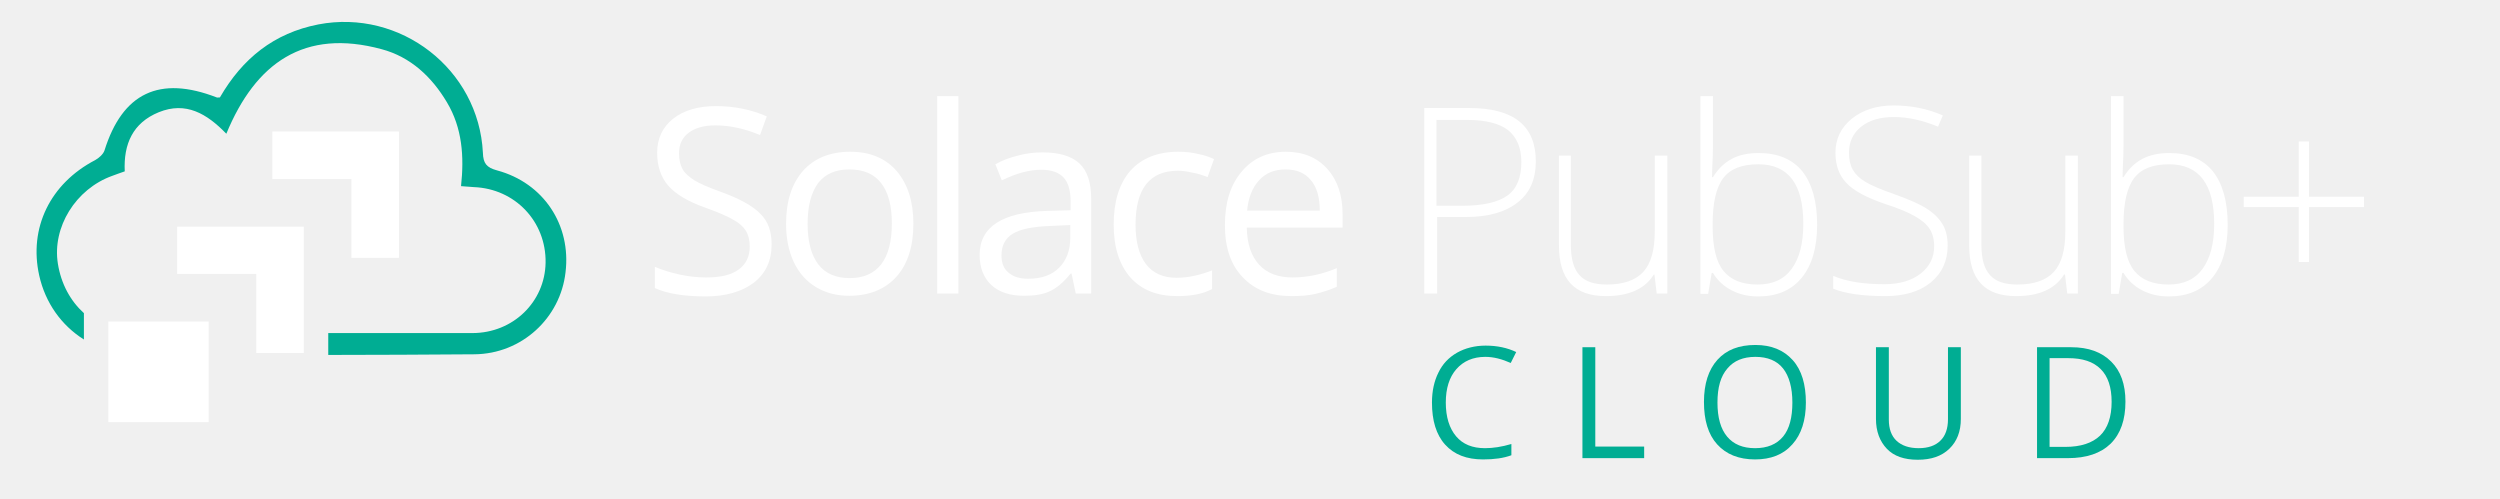
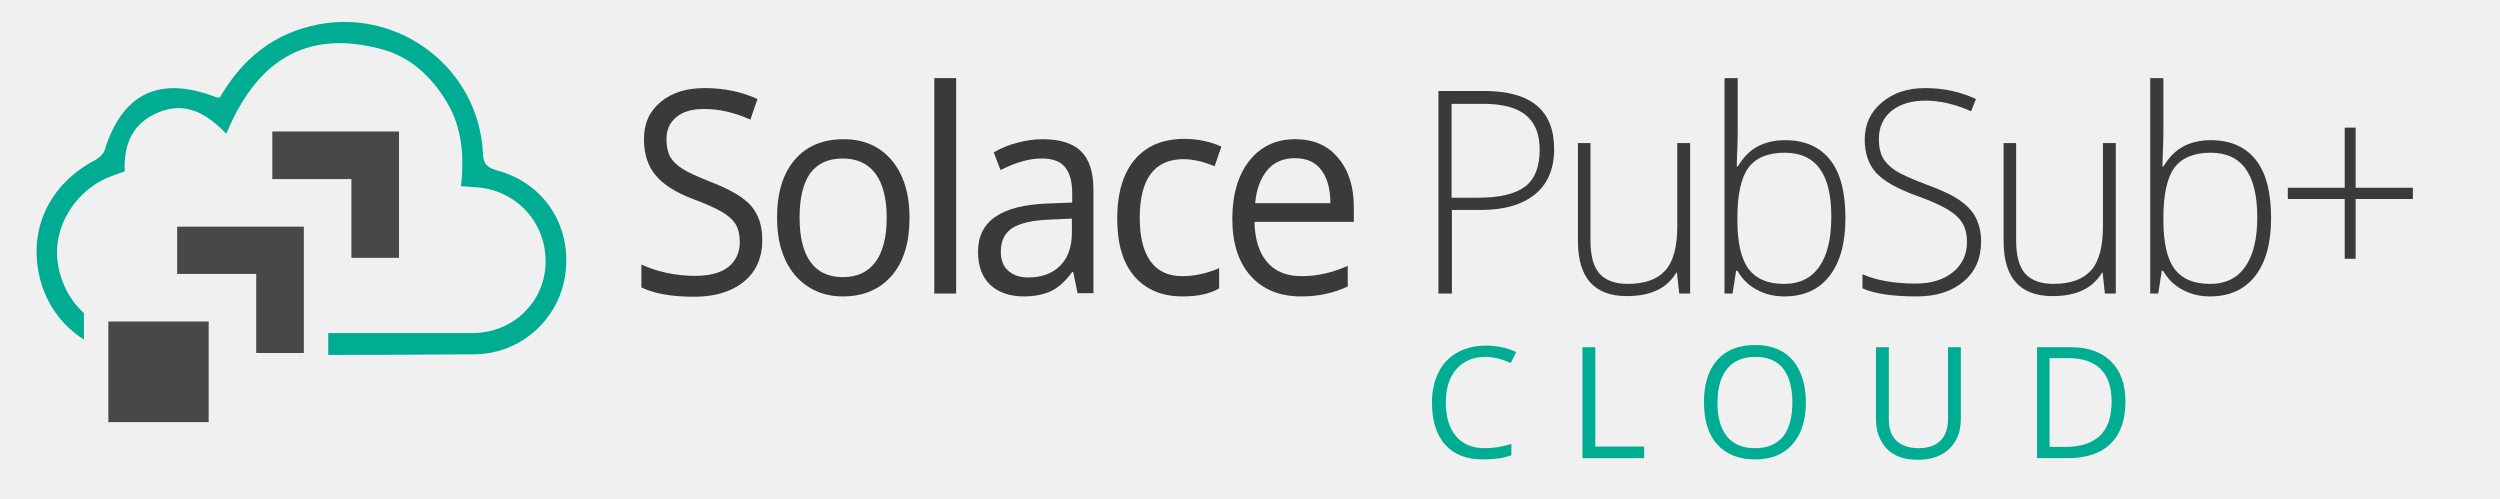
<svg xmlns="http://www.w3.org/2000/svg" viewBox="0 0 777.6 155.2" id="Layer_1" overflow="hidden">
+   <g>
+     <path d="M237.1 74.6C237.1 80.1 235.2 84.5 231.4 87.6 227.6 90.7 222.4 92.3 215.9 92.3 208.8 92.3 203.4 91.3 199.5 89.4L199.5 82.3C202 83.4 204.6 84.3 207.5 84.9 210.4 85.5 213.3 85.8 216.1 85.8 220.7 85.8 224.2 84.9 226.6 83 228.9 81.1 230.1 78.6 230.1 75.3 230.1 73.1 229.7 71.3 228.9 69.9 228.1 68.5 226.7 67.2 224.7 66 222.7 64.8 219.8 63.5 215.8 62 210.2 59.9 206.3 57.4 203.9 54.5 201.5 51.6 200.3 47.9 200.3 43.3 200.3 38.4 202 34.6 205.5 31.7 209 28.8 213.5 27.4 219.2 27.4 225.1 27.4 230.6 28.5 235.6 30.8L233.4 37.2C228.5 35 223.7 33.9 219 33.9 215.3 33.9 212.4 34.7 210.4 36.4 208.3 38.1 207.3 40.4 207.3 43.3 207.3 45.5 207.7 47.3 208.4 48.7 209.2 50.1 210.5 51.4 212.3 52.5 214.1 53.7 216.9 54.9 220.6 56.4 226.9 58.8 231.2 61.3 233.6 64 236 66.8 237.1 70.3 237.1 74.6Z" fill="#3A3A3A" />
+     <path d="M282.9 67.7C282.9 75.4 281.1 81.4 277.4 85.7 273.7 90 268.6 92.2 262.1 92.2 258.1 92.2 254.5 91.2 251.4 89.2 248.3 87.2 245.9 84.4 244.2 80.7 242.5 77 241.7 72.7 241.7 67.7 241.7 60 243.5 54 247.2 49.7 250.9 45.4 255.9 43.3 262.4 43.3 268.7 43.3 273.7 45.5 277.4 49.9 281 54.2 282.9 60.2 282.9 67.7ZM248.7 67.7C248.7 73.7 249.8 78.3 252.1 81.5 254.4 84.7 257.8 86.2 262.2 86.2 266.6 86.2 270 84.6 272.3 81.5 274.6 78.4 275.8 73.8 275.8 67.7 275.8 61.7 274.6 57.1 272.3 54 270 50.9 266.6 49.3 262.1 49.3 257.7 49.3 254.3 50.8 252 53.9 249.8 57 248.7 61.6 248.7 67.7Z" fill="#3A3A3A" />
+     <path d="M297.4 91.3 290.6 91.3 290.6 24.3 297.4 24.3 297.4 91.3Z" fill="#3A3A3A" />
+     <path d="M335.2 91.3 333.8 84.6 333.5 84.6C331.3 87.6 329 89.6 326.8 90.6 324.6 91.6 321.8 92.2 318.5 92.2 314.1 92.2 310.6 91 308 88.6 305.5 86.2 304.2 82.8 304.2 78.3 304.2 68.8 311.4 63.8 325.9 63.3L333.5 63 333.5 60.1C333.5 56.4 332.7 53.7 331.2 51.9 329.7 50.1 327.3 49.3 323.9 49.3 320.2 49.3 315.9 50.5 311.2 52.9L309.1 47.4C311.3 46.1 313.7 45.1 316.4 44.4 319 43.7 321.7 43.3 324.3 43.3 329.6 43.3 333.6 44.5 336.2 47 338.8 49.5 340.1 53.5 340.1 59L340.1 91.2 335.2 91.2ZM319.8 86.3C324 86.3 327.3 85.1 329.8 82.6 332.2 80.2 333.4 76.7 333.4 72.3L333.4 68 326.6 68.3C321.2 68.5 317.3 69.4 314.9 70.9 312.5 72.5 311.3 74.9 311.3 78.2 311.3 80.8 312 82.8 313.5 84.1 315.1 85.6 317.2 86.3 319.8 86.3Z" fill="#3A3A3A" />
+     <path d="M367.9 92.2C361.4 92.2 356.4 90.1 352.8 85.9 349.2 81.7 347.5 75.7 347.5 68 347.5 60.1 349.3 54 352.9 49.7 356.5 45.4 361.7 43.2 368.3 43.2 370.5 43.2 372.6 43.4 374.8 43.9 377 44.4 378.6 45 379.9 45.6L377.8 51.7C376.3 51.1 374.7 50.5 372.9 50.1 371.1 49.7 369.6 49.5 368.2 49.5 359.1 49.5 354.5 55.6 354.5 67.8 354.5 73.6 355.6 78.1 357.8 81.2 360 84.3 363.3 85.9 367.7 85.9 371.4 85.9 375.3 85.1 379.2 83.4L379.2 89.7C376.3 91.4 372.5 92.2 367.9 92.2Z" fill="#3A3A3A" />
+     <path d="M404.7 92.2C398.1 92.2 392.8 90.1 389 85.8 385.2 81.6 383.3 75.6 383.3 68.1 383.3 60.5 385.1 54.4 388.6 50 392.2 45.5 396.9 43.3 402.9 43.3 408.5 43.3 413 45.2 416.2 49.1 419.5 53 421.1 58.1 421.1 64.5L421.1 69 390.2 69C390.3 74.5 391.7 78.8 394.2 81.6 396.7 84.5 400.3 85.9 404.9 85.9 409.7 85.9 414.5 84.8 419.2 82.7L419.2 89.1C416.8 90.2 414.5 91 412.4 91.4 410.3 91.9 407.7 92.2 404.7 92.2ZM402.8 49.2C399.2 49.2 396.3 50.4 394.2 52.9 392.1 55.4 390.8 58.8 390.4 63.2L413.8 63.2C413.8 58.7 412.8 55.2 410.9 52.8 409.1 50.4 406.4 49.2 402.8 49.2Z" fill="#3A3A3A" />
+     <path d="M483.4 46.4C483.4 52.5 481.4 57.2 477.5 60.4 473.6 63.6 468 65.3 460.8 65.3L451.6 65.3 451.6 91.3 447.4 91.3 447.4 28.3 462 28.3C476.3 28.4 483.4 34.4 483.4 46.4ZM451.6 61.5 459.8 61.5C466.5 61.5 471.4 60.3 474.4 58 477.4 55.7 478.9 51.9 478.9 46.6 478.9 41.7 477.5 38.2 474.6 35.8 471.8 33.5 467.4 32.3 461.4 32.3L451.5 32.3 451.5 61.5Z" fill="#3A3A3A" />
+     <path d="M494.7 44.5 494.7 74.8C494.7 79.5 495.6 82.9 497.5 85.1 499.4 87.2 502.3 88.3 506.3 88.3 511.6 88.3 515.5 86.9 518 84.1 520.5 81.3 521.7 76.7 521.7 70.4L521.7 44.5 525.7 44.5 525.7 91.3 522.3 91.3 521.6 84.8 521.4 84.8C518.5 89.7 513.4 92.1 506 92.1 495.9 92.1 490.8 86.4 490.8 75L490.8 44.5 494.7 44.5Z" fill="#3A3A3A" />
+     <path d="M555.2 43.6C561.4 43.6 566.1 45.7 569.3 49.8 572.5 53.9 574 59.9 574 67.9 574 75.7 572.3 81.7 569 85.9 565.7 90.1 561 92.2 555 92.2 551.8 92.2 549 91.5 546.4 90.1 543.8 88.7 541.9 86.8 540.4 84.2L540 84.2 538.9 91.3 536.4 91.3 536.4 24.3 540.5 24.3 540.5 41.1C540.5 43.6 540.4 46 540.3 48.1L540.2 51.8 540.5 51.8C542.2 49 544.2 46.9 546.6 45.6 549 44.3 551.9 43.6 555.2 43.6ZM555.1 47.5C549.9 47.5 546.1 49.1 543.8 52.2 541.5 55.4 540.4 60.6 540.4 67.8L540.4 68.5C540.4 75.6 541.6 80.6 543.9 83.7 546.3 86.8 549.9 88.3 554.9 88.3 559.8 88.3 563.4 86.5 565.9 82.9 568.4 79.3 569.6 74.2 569.6 67.6 569.7 54.2 564.9 47.5 555.1 47.5Z" fill="#3A3A3A" />
+     <path d="M616.2 75.1C616.2 80.4 614.4 84.5 610.7 87.6 607 90.7 602.2 92.2 596.1 92.2 588.8 92.2 583.2 91.4 579.3 89.7L579.3 85.3C583.6 87.2 589.1 88.2 595.8 88.2 600.7 88.2 604.6 87 607.5 84.6 610.4 82.2 611.8 79.1 611.8 75.3 611.8 72.9 611.3 70.9 610.4 69.4 609.4 67.8 607.9 66.4 605.7 65.1 603.5 63.8 600.4 62.4 596.2 60.9 590.1 58.7 585.9 56.3 583.5 53.7 581.2 51.1 580 47.7 580 43.4 580 38.7 581.8 34.8 585.3 31.9 588.8 28.9 593.3 27.4 598.8 27.4 604.4 27.4 609.7 28.5 614.6 30.8L613.1 34.6C608.1 32.4 603.4 31.3 598.9 31.3 594.5 31.3 591 32.4 588.3 34.5 585.7 36.7 584.4 39.6 584.4 43.3 584.4 45.6 584.8 47.5 585.6 49 586.4 50.5 587.7 51.8 589.5 53 591.3 54.2 594.5 55.6 598.9 57.3 603.6 59 607.1 60.6 609.4 62.2 611.7 63.8 613.5 65.6 614.5 67.6 615.6 69.8 616.2 72.2 616.2 75.1Z" fill="#3A3A3A" />
+     <path d="M627.1 44.5 627.1 74.8C627.1 79.5 628 82.9 629.9 85.1 631.8 87.2 634.7 88.3 638.7 88.3 644 88.3 647.9 86.9 650.4 84.1 652.9 81.3 654.1 76.7 654.1 70.4L654.1 44.5 658.1 44.5 658.1 91.3 654.7 91.3 654 84.8 653.8 84.8C650.9 89.7 645.8 92.1 638.4 92.1 628.3 92.1 623.2 86.4 623.2 75L623.2 44.5 627.1 44.5Z" fill="#3A3A3A" />
+     <path d="M687.6 43.6C693.8 43.6 698.5 45.7 701.7 49.8 704.9 53.9 706.4 59.9 706.4 67.9 706.4 75.7 704.7 81.7 701.4 85.9 698.1 90.1 693.4 92.2 687.4 92.2 684.2 92.2 681.4 91.5 678.8 90.1 676.2 88.7 674.3 86.8 672.8 84.2L672.4 84.2 671.3 91.3 668.8 91.3 668.8 24.3 672.9 24.3 672.9 41.1C672.9 43.6 672.8 46 672.7 48.1L672.6 51.8 672.9 51.8C674.6 49 676.6 46.9 679 45.6 681.4 44.3 684.3 43.6 687.6 43.6ZM687.6 47.5C682.4 47.5 678.6 49.1 676.3 52.2 674 55.4 672.9 60.6 672.9 67.8L672.9 68.5C672.9 75.6 674.1 80.6 676.4 83.7 678.8 86.8 682.4 88.3 687.4 88.3 692.3 88.3 695.9 86.5 698.4 82.9 700.9 79.3 702.1 74.2 702.1 67.6 702.1 54.2 697.3 47.5 687.6 47.5Z" fill="#3A3A3A" />
+     <path d="M732.7 58.4 750.5 58.4 750.5 61.9 732.7 61.9 732.7 80.5 729.3 80.5 729.3 61.9 711.6 61.9 711.6 58.4 729.3 58.4 729.3 39.7 732.7 39.7 732.7 58.4Z" fill="#3A3A3A" />
+   </g>
  <g>
    <g>
      <path d="M154.6 53C151.3 52.1 150.3 50.8 150.2 47.5 148.9 21.5 124.5 2.7 99 7.6 85.2 10.3 75.4 18.2 68.4 30.3 67.7 30.3 67.6 30.4 67.4 30.3 49.6 23.4 38.1 28.9 32.5 46.8 32.1 48 30.7 49.2 29.6 49.8 15.6 57.1 8.9 70.9 12.2 85.7 14.1 94.2 19.1 101.2 26.1 105.6L26.1 97.4C21.9 93.6 19 88.3 18 82 16.2 70.7 23.5 58.8 34.9 54.7 36.2 54.2 37.4 53.8 38.8 53.3 38.4 44.8 41.3 38.2 49.4 34.9 57.8 31.5 64.3 35.3 70.4 41.6 79.5 19.5 94.7 8.8 118.7 15.3 127.7 17.7 134.3 23.9 139 31.8 143.8 39.8 144.4 48.7 143.4 57.9 145 58 146.2 58.1 147.4 58.2 160.2 58.7 169.9 68.9 169.7 81.7 169.5 93.9 159.6 103.6 146.9 103.6 132 103.6 117 103.6 102.1 103.6L102.1 110.4C117.2 110.4 132.3 110.3 147.5 110.2 162.3 110.1 174.3 98.9 175.9 84.7 177.7 70 169.1 56.9 154.6 53Z" fill="#00AD93" />
    </g>
  </g>
  <g>
    <g>
-       <path d="M55.1 70.5 55.1 85.2 79.7 85.2 79.7 109.8 94.5 109.8 94.5 70.5Z" fill="#FFFFFF" />
-       <path d="M84.7 40.9 84.7 55.7 109.3 55.7 109.3 80.2 124.1 80.2 124.1 40.9Z" fill="#FFFFFF" />
-       <path d="M64.9 131.3 33.7 131.3 33.7 100 64.9 100Z" fill="#FFFFFF" />
+       <path d="M55.1 70.5 55.1 85.2 79.7 85.2 79.7 109.8 94.5 109.8 94.5 70.5Z" fill="#474847" />
+       <path d="M84.7 40.9 84.7 55.7 109.3 55.7 109.3 80.2 124.1 80.2 124.1 40.9Z" fill="#474847" />
+       <path d="M64.9 131.3 33.7 131.3 33.7 100 64.9 100Z" fill="#474847" />
    </g>
  </g>
  <g>
    <path d="M462 111C458.2 111 455.2 112.3 453 114.8 450.8 117.3 449.7 120.8 449.7 125.2 449.7 129.7 450.8 133.2 452.9 135.7 455 138.2 458 139.4 461.9 139.4 464.3 139.4 467.1 139 470.1 138.1L470.1 141.6C467.7 142.5 464.8 142.9 461.3 142.9 456.2 142.9 452.3 141.4 449.5 138.3 446.7 135.2 445.4 130.8 445.4 125.2 445.4 121.6 446.1 118.5 447.4 115.9 448.7 113.2 450.6 111.2 453.2 109.7 455.7 108.3 458.7 107.5 462.1 107.5 465.7 107.5 468.9 108.2 471.6 109.5L469.9 112.9C467.2 111.7 464.6 111 462 111Z" fill="#00AD93" />
-     <path d="M492.2 142.4 492.2 108 496.2 108 496.2 138.9 511.4 138.9 511.4 142.5 492.2 142.5 492.2 142.4Z" fill="#00AD93" />
-     <path d="M561.7 125.2C561.7 130.7 560.3 135.1 557.5 138.2 554.7 141.4 550.8 142.9 545.9 142.9 540.8 142.9 536.9 141.3 534.1 138.2 531.3 135.1 530 130.7 530 125 530 119.4 531.4 115 534.2 111.9 537 108.8 540.9 107.3 546 107.3 551 107.3 554.8 108.9 557.6 112 560.4 115.1 561.7 119.6 561.7 125.2ZM534.2 125.2C534.2 129.9 535.2 133.4 537.2 135.8 539.2 138.2 542.1 139.4 545.9 139.4 549.7 139.4 552.6 138.2 554.6 135.8 556.6 133.4 557.5 129.8 557.5 125.2 557.5 120.6 556.5 117 554.6 114.6 552.7 112.2 549.8 111 546 111 542.2 111 539.3 112.2 537.3 114.6 535.2 117 534.2 120.5 534.2 125.2Z" fill="#00AD93" />
+     <path d="M492.2 142.4 492.2 108 496.2 108 496.2 138.9 511.4 138.9 511.4 142.5 492.2 142.5Z" fill="#00AD93" />
+     <path d="M561.7 125.2C561.7 130.7 560.3 135.1 557.5 138.2 554.7 141.4 550.8 142.9 545.9 142.9 540.8 142.9 536.9 141.3 534.1 138.2 531.3 135.1 530 130.7 530 125 530 119.4 531.4 115 534.2 111.9 537 108.8 540.9 107.3 546 107.3 551 107.3 554.8 108.9 557.6 112 560.3 115.3 561.7 119.6 561.7 125.2ZM534.2 125.2C534.2 129.9 535.2 133.4 537.2 135.8 539.2 138.2 542.1 139.4 545.9 139.4 549.7 139.4 552.6 138.2 554.6 135.8 556.5 133.4 557.5 129.8 557.5 125.2 557.5 120.6 556.5 117 554.6 114.6 552.7 112.2 549.8 111 546 111 542.2 111 539.3 112.2 537.3 114.6 535.3 117 534.2 120.5 534.2 125.2Z" fill="#00AD93" />
    <path d="M609.9 108 609.9 130.3C609.9 134.2 608.7 137.3 606.3 139.6 603.9 141.9 600.7 143 596.5 143 592.3 143 589.1 141.9 586.9 139.6 584.7 137.3 583.5 134.2 583.5 130.3L583.5 108 587.5 108 587.5 130.5C587.5 133.4 588.3 135.6 589.9 137.1 591.5 138.6 593.8 139.4 596.8 139.4 599.7 139.4 602 138.6 603.5 137.1 605.1 135.6 605.9 133.3 605.9 130.4L605.9 108 609.9 108Z" fill="#00AD93" />
    <path d="M661.1 124.9C661.1 130.6 659.6 134.9 656.5 138 653.4 141 649 142.5 643.2 142.5L633.6 142.5 633.6 108 644.2 108C649.6 108 653.7 109.5 656.7 112.5 659.6 115.4 661.1 119.5 661.1 124.9ZM656.8 125C656.8 120.5 655.7 117.1 653.4 114.8 651.1 112.5 647.8 111.4 643.3 111.4L637.5 111.4 637.5 139 642.4 139C647.2 139 650.8 137.8 653.2 135.5 655.6 133.2 656.8 129.6 656.8 125Z" fill="#00AD93" />
  </g>
-   <g>
-     <path d="M240 76C240 81.1 238.2 85 234.5 87.9 230.8 90.7 225.8 92.2 219.5 92.2 212.7 92.2 207.4 91.3 203.7 89.6L203.7 83C206.1 84 208.6 84.8 211.4 85.4 214.2 86 217 86.3 219.7 86.3 224.2 86.3 227.5 85.5 229.8 83.8 232.1 82.1 233.2 79.7 233.2 76.7 233.2 74.7 232.8 73.1 232 71.8 231.2 70.5 229.9 69.3 228 68.3 226.1 67.2 223.3 66 219.4 64.6 214 62.7 210.2 60.4 207.9 57.8 205.6 55.2 204.4 51.7 204.4 47.5 204.4 43.1 206.1 39.5 209.4 36.9 212.7 34.3 217.2 33 222.7 33 228.4 33 233.7 34.1 238.5 36.2L236.4 42C231.6 40 227 39 222.5 39 218.9 39 216.2 39.8 214.2 41.3 212.2 42.8 211.2 44.9 211.2 47.7 211.2 49.7 211.6 51.3 212.3 52.6 213 53.9 214.3 55 216 56.1 217.8 57.2 220.4 58.3 224 59.6 230.1 61.8 234.2 64.1 236.5 66.5 238.9 68.8 240 72 240 76Z" fill="#FFFFFF" />
-     <path d="M284.1 69.6C284.1 76.7 282.3 82.2 278.8 86.1 275.3 90 270.3 92 264.1 92 260.2 92 256.8 91.1 253.8 89.3 250.8 87.5 248.5 84.9 246.9 81.5 245.3 78.1 244.5 74.1 244.5 69.6 244.5 62.5 246.3 57.1 249.8 53.1 253.3 49.2 258.2 47.2 264.5 47.2 270.6 47.2 275.4 49.2 278.9 53.2 282.4 57.3 284.1 62.8 284.1 69.6ZM251.2 69.6C251.2 75.1 252.3 79.3 254.5 82.2 256.7 85.1 260 86.5 264.3 86.5 268.6 86.5 271.8 85.1 274.1 82.2 276.3 79.3 277.4 75.1 277.4 69.5 277.4 64 276.3 59.8 274.1 57 271.9 54.1 268.6 52.7 264.2 52.7 259.9 52.7 256.7 54.1 254.5 56.9 252.3 59.9 251.2 64.1 251.2 69.6Z" fill="#FFFFFF" />
-     <path d="M298.1 91.3 291.5 91.3 291.5 29.9 298.1 29.9 298.1 91.3Z" fill="#FFFFFF" />
-     <path d="M334.6 91.3 333.3 85.1 333 85.1C330.8 87.8 328.7 89.6 326.5 90.6 324.4 91.6 321.7 92 318.5 92 314.2 92 310.8 90.9 308.4 88.7 306 86.5 304.7 83.3 304.7 79.3 304.7 70.6 311.7 66 325.7 65.6L333 65.4 333 62.7C333 59.3 332.3 56.8 330.8 55.2 329.3 53.6 327 52.8 323.8 52.8 320.2 52.8 316.1 53.9 311.6 56.1L309.6 51.1C311.7 49.9 314.1 49 316.6 48.4 319.1 47.7 321.7 47.4 324.2 47.4 329.4 47.4 333.2 48.5 335.7 50.8 338.2 53.1 339.4 56.8 339.4 61.8L339.4 91.3 334.6 91.3ZM319.8 86.7C323.9 86.7 327.1 85.6 329.4 83.3 331.7 81 332.9 77.9 332.9 73.9L332.9 70 326.3 70.3C321.1 70.5 317.3 71.3 315 72.7 312.7 74.1 311.5 76.4 311.5 79.4 311.5 81.8 312.2 83.6 313.7 84.8 315.2 86.1 317.2 86.7 319.8 86.7Z" fill="#FFFFFF" />
-     <path d="M366.2 92.1C359.9 92.1 355.1 90.2 351.6 86.3 348.2 82.4 346.4 77 346.4 69.9 346.4 62.7 348.1 57.1 351.6 53.1 355.1 49.2 360.1 47.2 366.5 47.2 368.6 47.2 370.7 47.4 372.7 47.9 374.8 48.3 376.4 48.9 377.6 49.5L375.6 55.1C374.2 54.5 372.6 54 370.9 53.7 369.2 53.3 367.7 53.1 366.4 53.1 357.6 53.1 353.2 58.7 353.2 69.9 353.2 75.2 354.3 79.3 356.4 82.1 358.5 84.9 361.7 86.4 365.9 86.4 369.5 86.4 373.2 85.6 377 84.1L377 89.9C374.3 91.4 370.6 92.1 366.2 92.1Z" fill="#FFFFFF" />
-     <path d="M401.7 92.1C395.3 92.1 390.3 90.2 386.6 86.3 382.8 82.4 381 77 381 70 381 63 382.7 57.5 386.2 53.4 389.6 49.3 394.2 47.2 400 47.2 405.4 47.2 409.7 49 412.9 52.6 416.1 56.2 417.6 60.9 417.6 66.7L417.6 70.8 387.8 70.8C387.9 75.9 389.2 79.7 391.7 82.4 394.1 85 397.6 86.3 402 86.3 406.7 86.3 411.3 85.3 415.8 83.4L415.8 89.2C413.5 90.2 411.3 90.9 409.2 91.4 407.1 91.9 404.6 92.1 401.7 92.1ZM399.9 52.7C396.4 52.7 393.7 53.8 391.6 56.1 389.5 58.4 388.3 61.5 387.9 65.5L410.5 65.5C410.5 61.4 409.6 58.2 407.7 56 405.9 53.8 403.3 52.7 399.9 52.7Z" fill="#FFFFFF" />
-     <path d="M477.7 50.2C477.7 55.8 475.8 60.1 472 63 468.2 66 462.8 67.5 455.9 67.5L447 67.5 447 91.3 443 91.3 443 33.6 457 33.6C470.8 33.6 477.7 39.1 477.7 50.2ZM446.9 64 454.8 64C461.3 64 466 62.9 468.9 60.8 471.8 58.7 473.2 55.2 473.2 50.4 473.2 46 471.8 42.7 469.1 40.5 466.4 38.4 462.1 37.3 456.4 37.3L446.8 37.3 446.8 64 446.9 64Z" fill="#FFFFFF" />
-     <path d="M488.6 48.4 488.6 76.2C488.6 80.5 489.5 83.7 491.3 85.6 493.1 87.6 495.9 88.5 499.8 88.5 504.9 88.5 508.7 87.2 511.1 84.6 513.5 82 514.7 77.8 514.7 72L514.7 48.4 518.6 48.4 518.6 91.3 515.3 91.3 514.6 85.4 514.4 85.4C511.6 89.9 506.6 92.1 499.5 92.1 489.7 92.1 484.9 86.9 484.9 76.4L484.9 48.4 488.6 48.4Z" fill="#FFFFFF" />
-     <path d="M547 47.6C553 47.6 557.5 49.5 560.6 53.3 563.6 57.1 565.2 62.6 565.2 69.9 565.2 77 563.6 82.5 560.4 86.4 557.2 90.3 552.7 92.2 546.9 92.2 543.8 92.2 541.1 91.6 538.6 90.3 536.1 89 534.2 87.2 532.8 84.9L532.4 84.9 531.3 91.4 528.9 91.4 528.9 29.9 532.8 29.9 532.8 45.3C532.8 47.6 532.7 49.7 532.6 51.7L532.5 55.1 532.8 55.1C534.4 52.5 536.4 50.6 538.7 49.4 540.9 48.2 543.7 47.6 547 47.6ZM546.9 51.1C541.8 51.1 538.2 52.5 536 55.4 533.8 58.3 532.7 63.1 532.7 69.7L532.7 70.4C532.7 76.9 533.8 81.5 536.1 84.3 538.4 87.1 541.9 88.5 546.7 88.5 551.4 88.5 554.9 86.9 557.3 83.6 559.7 80.3 560.9 75.7 560.9 69.6 560.9 57.3 556.3 51.1 546.9 51.1Z" fill="#FFFFFF" />
-     <path d="M605.8 76.4C605.8 81.2 604 85 600.5 87.9 597 90.7 592.3 92.1 586.4 92.1 579.3 92.1 573.9 91.3 570.2 89.8L570.2 85.8C574.4 87.6 579.7 88.4 586.1 88.4 590.8 88.4 594.6 87.3 597.4 85.1 600.2 82.9 601.6 80.1 601.6 76.6 601.6 74.4 601.1 72.6 600.2 71.2 599.3 69.8 597.8 68.5 595.7 67.3 593.6 66.1 590.6 64.8 586.5 63.5 580.6 61.5 576.5 59.3 574.3 56.9 572 54.5 570.9 51.4 570.9 47.5 570.9 43.2 572.6 39.7 576 36.9 579.4 34.2 583.7 32.8 589 32.8 594.4 32.8 599.5 33.8 604.3 35.9L602.8 39.4C598 37.4 593.4 36.4 589.1 36.4 584.8 36.4 581.4 37.4 578.9 39.4 576.4 41.4 575.1 44.1 575.1 47.5 575.1 49.6 575.5 51.4 576.3 52.8 577.1 54.2 578.3 55.4 580.1 56.5 581.9 57.6 584.9 58.9 589.2 60.4 593.7 62 597.1 63.5 599.3 64.9 601.6 66.4 603.2 68 604.3 69.9 605.3 71.6 605.8 73.8 605.8 76.4Z" fill="#FFFFFF" />
-     <path d="M616.3 48.4 616.3 76.2C616.3 80.5 617.2 83.7 619 85.6 620.8 87.6 623.6 88.5 627.5 88.5 632.6 88.5 636.4 87.2 638.8 84.6 641.2 82 642.4 77.8 642.4 72L642.4 48.4 646.3 48.4 646.3 91.3 643 91.3 642.3 85.4 642 85.4C639.2 89.9 634.2 92.1 627.1 92.1 617.3 92.1 612.5 86.9 612.5 76.4L612.5 48.4 616.3 48.4Z" fill="#FFFFFF" />
-     <path d="M674.7 47.6C680.7 47.6 685.2 49.5 688.3 53.3 691.3 57.1 692.9 62.6 692.9 69.9 692.9 77 691.3 82.5 688.1 86.4 684.9 90.3 680.4 92.2 674.6 92.2 671.5 92.2 668.8 91.6 666.3 90.3 663.8 89 661.9 87.2 660.5 84.9L660.1 84.9 659 91.4 656.6 91.4 656.6 29.9 660.5 29.9 660.5 45.3C660.5 47.6 660.4 49.7 660.3 51.7L660.2 55.1 660.5 55.1C662.1 52.5 664.1 50.6 666.4 49.4 668.7 48.2 671.5 47.6 674.7 47.6ZM674.7 51.1C669.6 51.1 666 52.5 663.8 55.4 661.6 58.3 660.5 63.1 660.5 69.7L660.5 70.4C660.5 76.9 661.6 81.5 663.9 84.3 666.2 87.1 669.7 88.5 674.5 88.5 679.2 88.5 682.7 86.9 685.1 83.6 687.5 80.3 688.7 75.7 688.7 69.6 688.7 57.3 684 51.1 674.7 51.1Z" fill="#FFFFFF" />
-     <path d="M718.2 61.2 735.3 61.2 735.3 64.4 718.2 64.4 718.2 81.5 715 81.5 715 64.4 697.9 64.4 697.9 61.2 715 61.2 715 44 718.2 44 718.2 61.2Z" fill="#FFFFFF" />
-   </g>
</svg>
